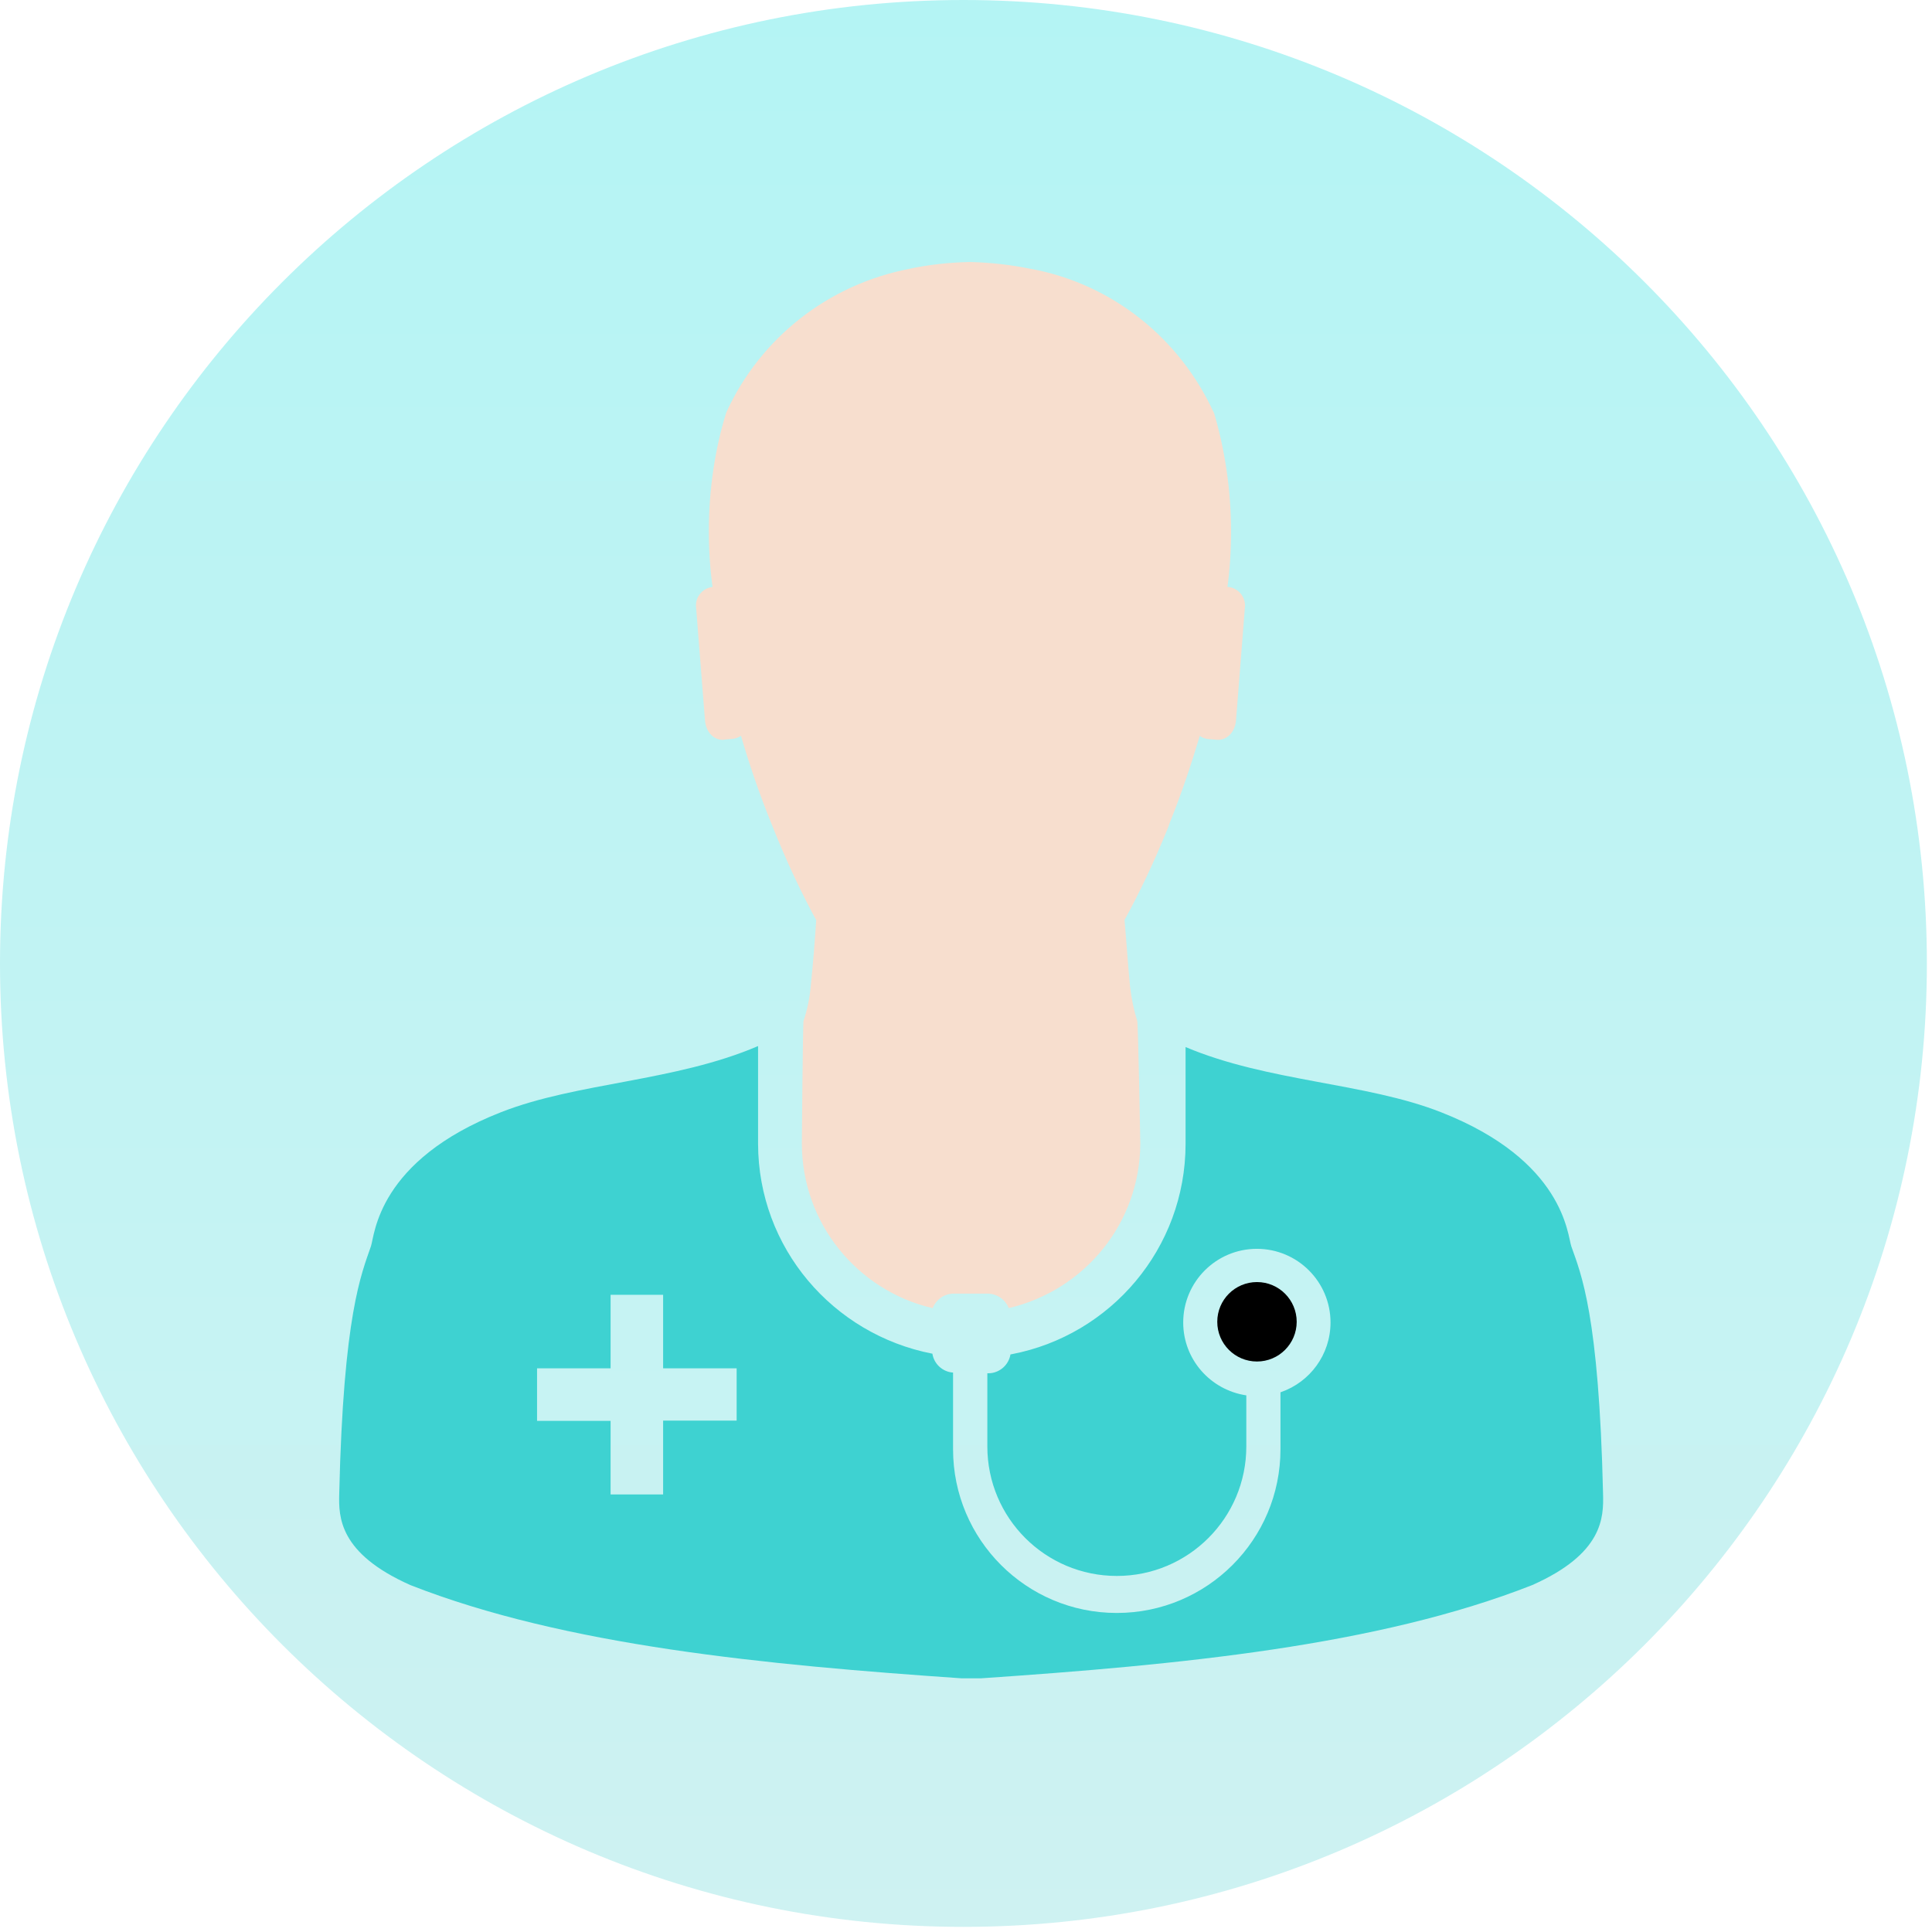
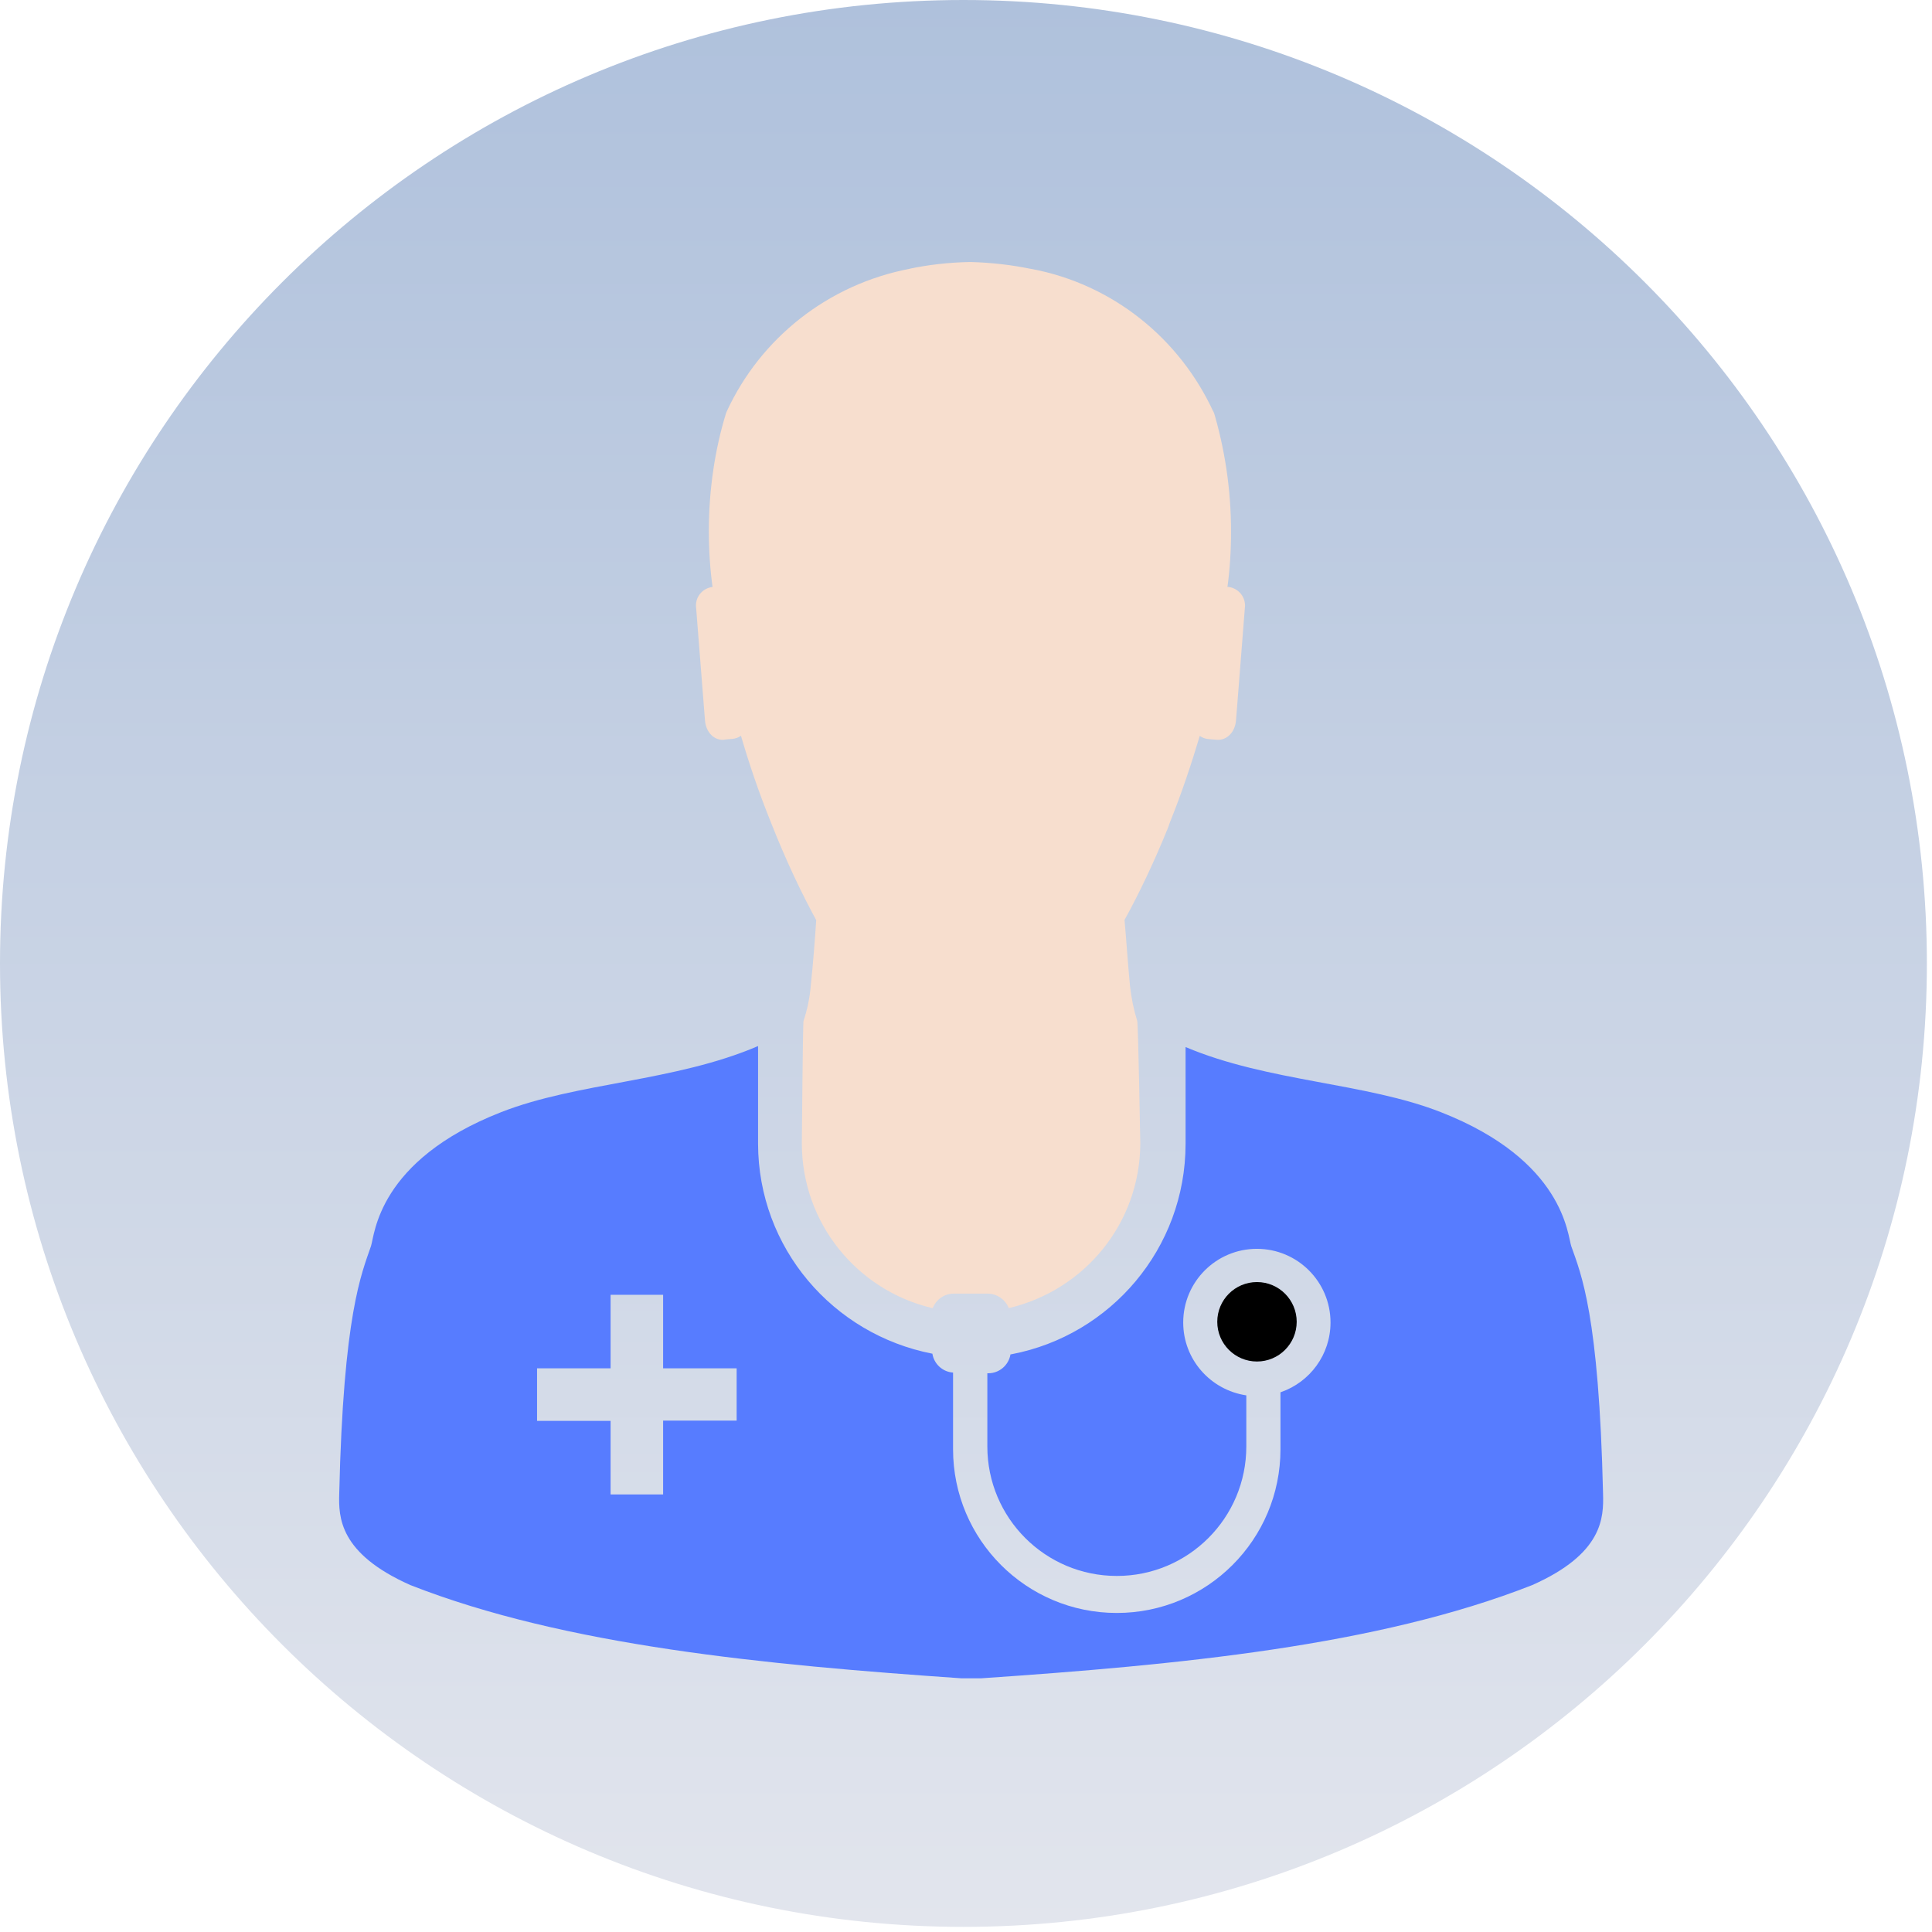
<svg xmlns="http://www.w3.org/2000/svg" width="126" height="126" viewBox="0 0 126 126" fill="none">
  <circle cx="62.833" cy="62.833" r="62.833" fill="url(#paint0_linear_4741_2362)" />
  <path d="M47.248 48.233L47.786 48.187C47.99 48.163 48.175 48.09 48.329 47.983L48.325 47.986C48.841 49.765 49.472 51.635 50.261 53.594C51.274 56.157 52.27 58.263 53.387 60.295L53.233 59.987C53.14 61.388 53.029 62.828 52.882 64.221C52.813 65.079 52.644 65.88 52.386 66.634L52.405 66.565C52.359 66.584 52.294 74.57 52.294 74.57C52.297 79.778 55.904 84.138 60.753 85.297L60.83 85.312C61.05 84.754 61.581 84.366 62.204 84.366H64.413C65.033 84.373 65.564 84.758 65.784 85.301L65.787 85.312C70.726 84.15 74.347 79.789 74.367 74.578C74.367 74.578 74.232 66.623 74.163 66.569C73.951 65.895 73.782 65.102 73.693 64.286L73.689 64.228C73.555 62.828 73.466 61.423 73.339 59.995C74.29 58.278 75.287 56.177 76.164 54.01L76.31 53.602C77.099 51.643 77.711 49.776 78.246 47.994C78.396 48.102 78.581 48.175 78.781 48.198H78.785L79.328 48.244C79.982 48.313 80.559 47.775 80.613 46.94L81.198 39.507C81.198 39.504 81.198 39.5 81.198 39.5C81.198 38.872 80.729 38.357 80.124 38.28H80.117H80.051C80.201 37.198 80.286 35.951 80.286 34.685C80.286 31.921 79.878 29.25 79.12 26.737L79.17 26.933C76.949 22.061 72.546 18.523 67.242 17.534L67.142 17.519C66.003 17.284 64.675 17.126 63.32 17.088H63.286H63.24C61.858 17.115 60.53 17.269 59.245 17.542L59.383 17.519C53.987 18.535 49.592 22.072 47.398 26.829L47.355 26.933C46.639 29.242 46.228 31.898 46.228 34.646C46.228 35.928 46.316 37.19 46.489 38.422L46.474 38.28C45.862 38.349 45.389 38.861 45.389 39.484V39.511L45.974 46.943C46.028 47.798 46.613 48.313 47.244 48.244L47.248 48.233Z" fill="#F7DECE" />
-   <path d="M104.547 97.422C104.278 85.721 103.108 83.073 102.476 81.28C102.226 80.56 102.022 75.695 93.986 72.539C89.059 70.599 82.701 70.561 77.32 68.286V74.614C77.309 81.418 72.436 87.08 65.989 88.316L65.901 88.331C65.782 89.031 65.181 89.555 64.462 89.562H64.392V94.335C64.392 99 68.172 102.779 72.837 102.779C77.501 102.779 81.281 99 81.281 94.335V91.002C78.941 90.652 77.166 88.658 77.166 86.249C77.166 83.597 79.318 81.445 81.97 81.445C84.622 81.445 86.773 83.597 86.773 86.249C86.773 88.35 85.422 90.136 83.544 90.79L83.509 90.802V94.335V94.516C83.509 100.412 78.729 105.193 72.833 105.193C66.936 105.193 62.156 100.412 62.156 94.516C62.156 94.451 62.156 94.389 62.156 94.323V94.331V89.516C61.471 89.47 60.917 88.954 60.809 88.292V88.285C54.304 87.018 49.455 81.376 49.439 74.598V68.221C44.036 70.542 37.639 70.588 32.685 72.531C24.626 75.684 24.441 80.537 24.195 81.268C23.579 83.07 22.394 85.706 22.124 97.414C22.078 98.954 22.124 101.313 26.766 103.376C36.873 107.34 49.894 108.572 62.73 109.457H63.961C76.824 108.58 89.825 107.352 99.925 103.376C104.547 101.325 104.589 98.977 104.547 97.422ZM48.042 92.649H43.247V97.464H39.821V92.665H35.026V89.239H39.821V84.444H43.247V89.239H48.042V92.649Z" fill="#3ED2D1" />
+   <path d="M104.547 97.422C104.278 85.721 103.108 83.073 102.476 81.28C102.226 80.56 102.022 75.695 93.986 72.539C89.059 70.599 82.701 70.561 77.32 68.286V74.614C77.309 81.418 72.436 87.08 65.989 88.316L65.901 88.331C65.782 89.031 65.181 89.555 64.462 89.562H64.392V94.335C64.392 99 68.172 102.779 72.837 102.779C77.501 102.779 81.281 99 81.281 94.335V91.002C78.941 90.652 77.166 88.658 77.166 86.249C77.166 83.597 79.318 81.445 81.97 81.445C84.622 81.445 86.773 83.597 86.773 86.249C86.773 88.35 85.422 90.136 83.544 90.79L83.509 90.802V94.335V94.516C83.509 100.412 78.729 105.193 72.833 105.193C66.936 105.193 62.156 100.412 62.156 94.516C62.156 94.451 62.156 94.389 62.156 94.323V94.331V89.516C61.471 89.47 60.917 88.954 60.809 88.292V88.285C54.304 87.018 49.455 81.376 49.439 74.598V68.221C44.036 70.542 37.639 70.588 32.685 72.531C24.626 75.684 24.441 80.537 24.195 81.268C23.579 83.07 22.394 85.706 22.124 97.414C22.078 98.954 22.124 101.313 26.766 103.376C36.873 107.34 49.894 108.572 62.73 109.457H63.961C76.824 108.58 89.825 107.352 99.925 103.376C104.547 101.325 104.589 98.977 104.547 97.422ZM48.042 92.649H43.247V97.464H39.821V92.665H35.026V89.239H39.821V84.444H43.247V89.239H48.042V92.649Z" fill="#577CFF" />
  <path d="M84.567 86.207C84.567 84.776 83.409 83.613 81.977 83.613C80.545 83.613 79.387 84.772 79.387 86.204C79.387 87.635 80.545 88.794 81.977 88.794C83.405 88.794 84.563 87.635 84.567 86.207Z" fill="black" />
  <defs>
    <linearGradient id="paint0_linear_4741_2362" x1="62.833" y1="0" x2="62.833" y2="125.665" gradientUnits="userSpaceOnUse">
-       <stop stop-color="#b4f4f4" />
-       <stop offset="1" stop-color="#cef2f2" />
+       <stop stop-color="#AFC1DC" />
+       <stop offset="1" stop-color="#E2E5ED" />
    </linearGradient>
  </defs>
</svg>
